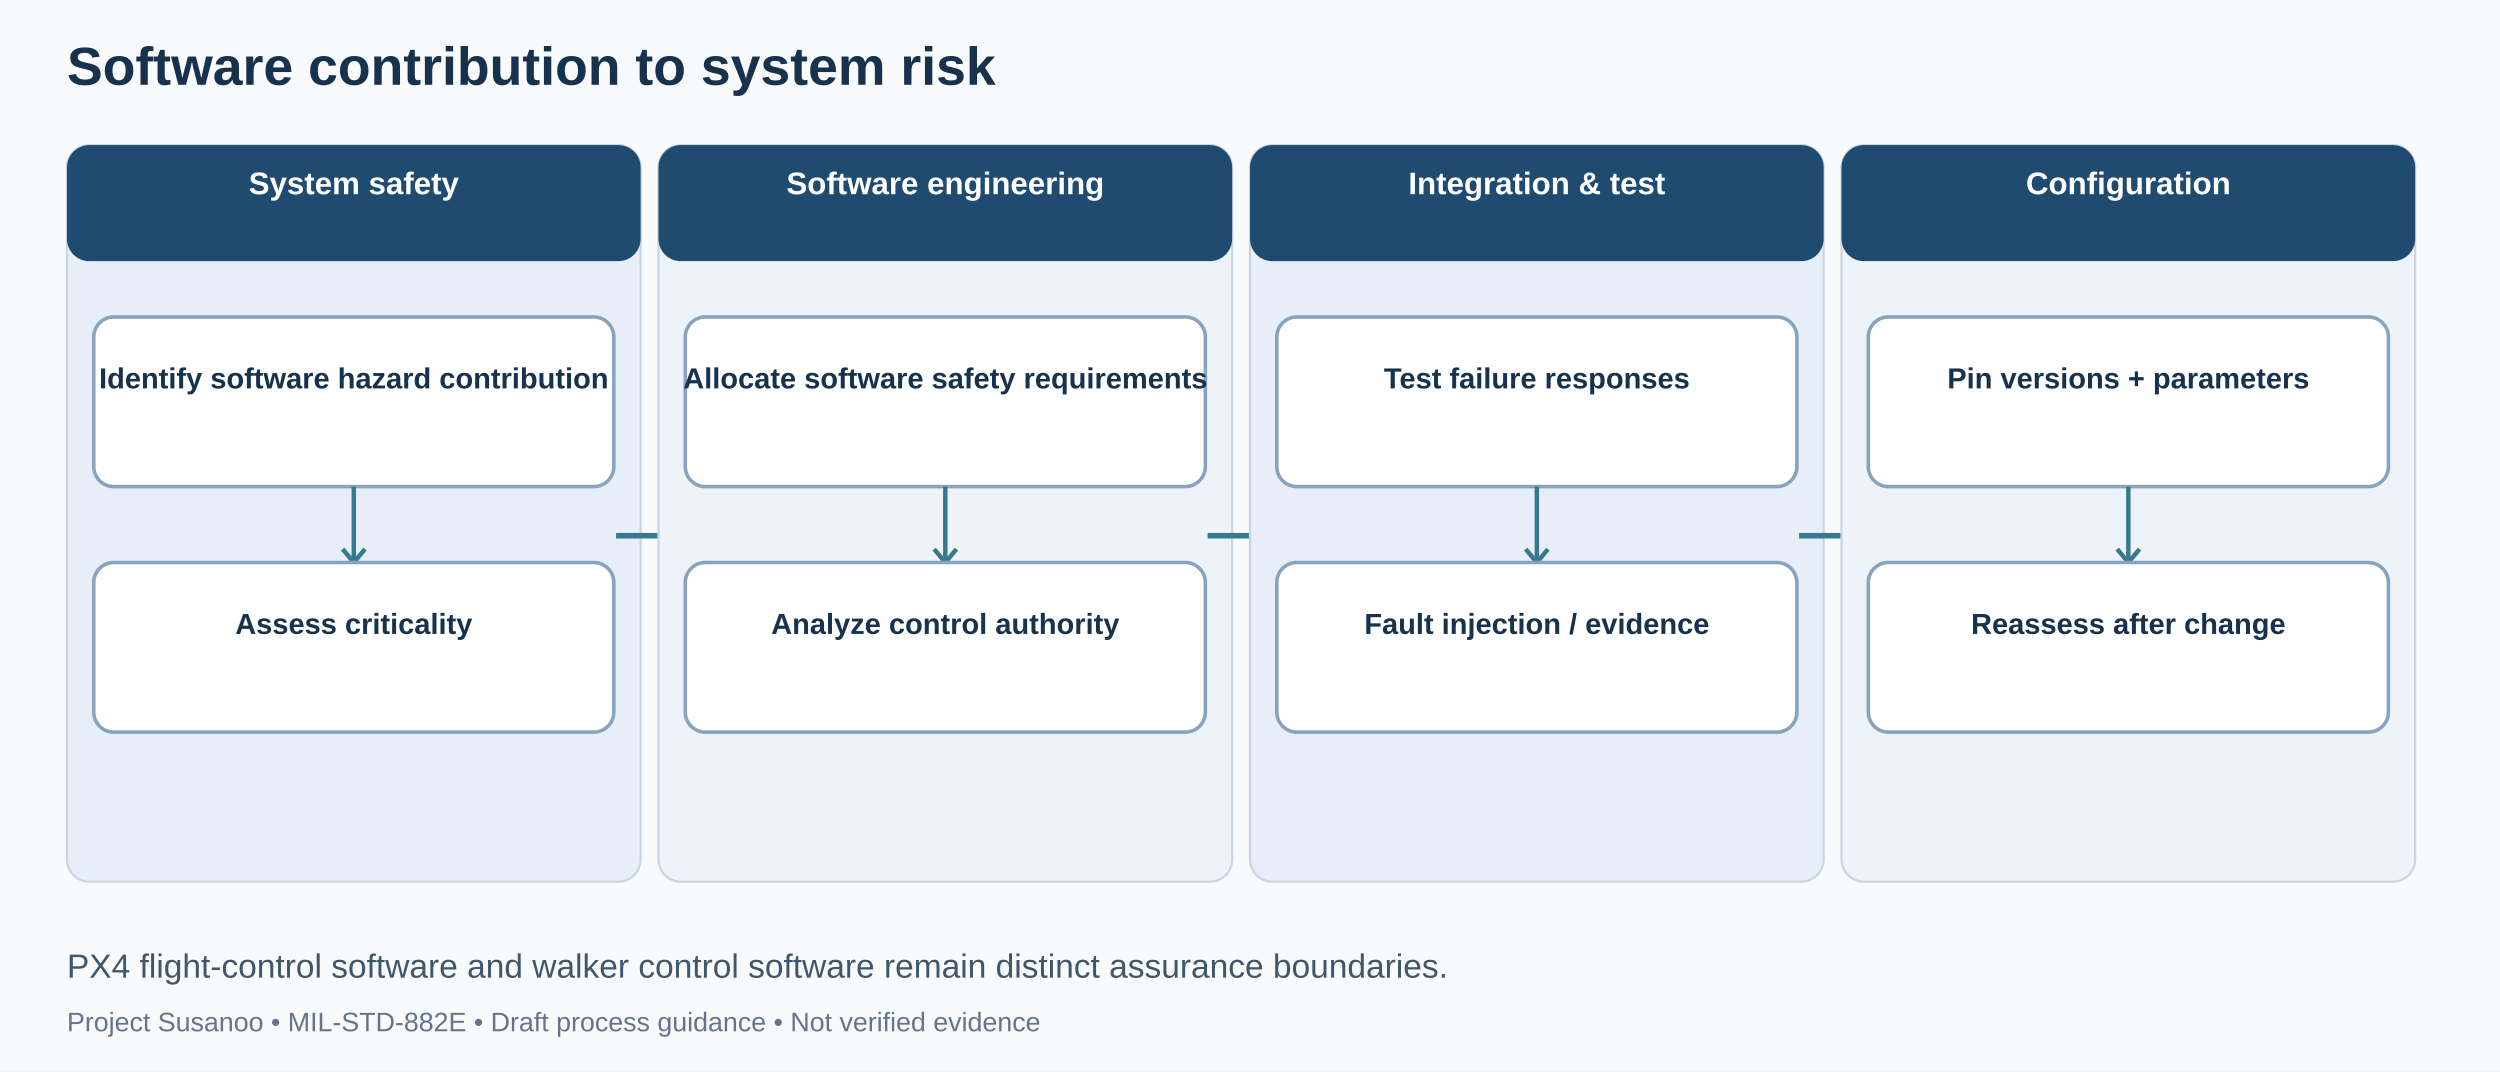
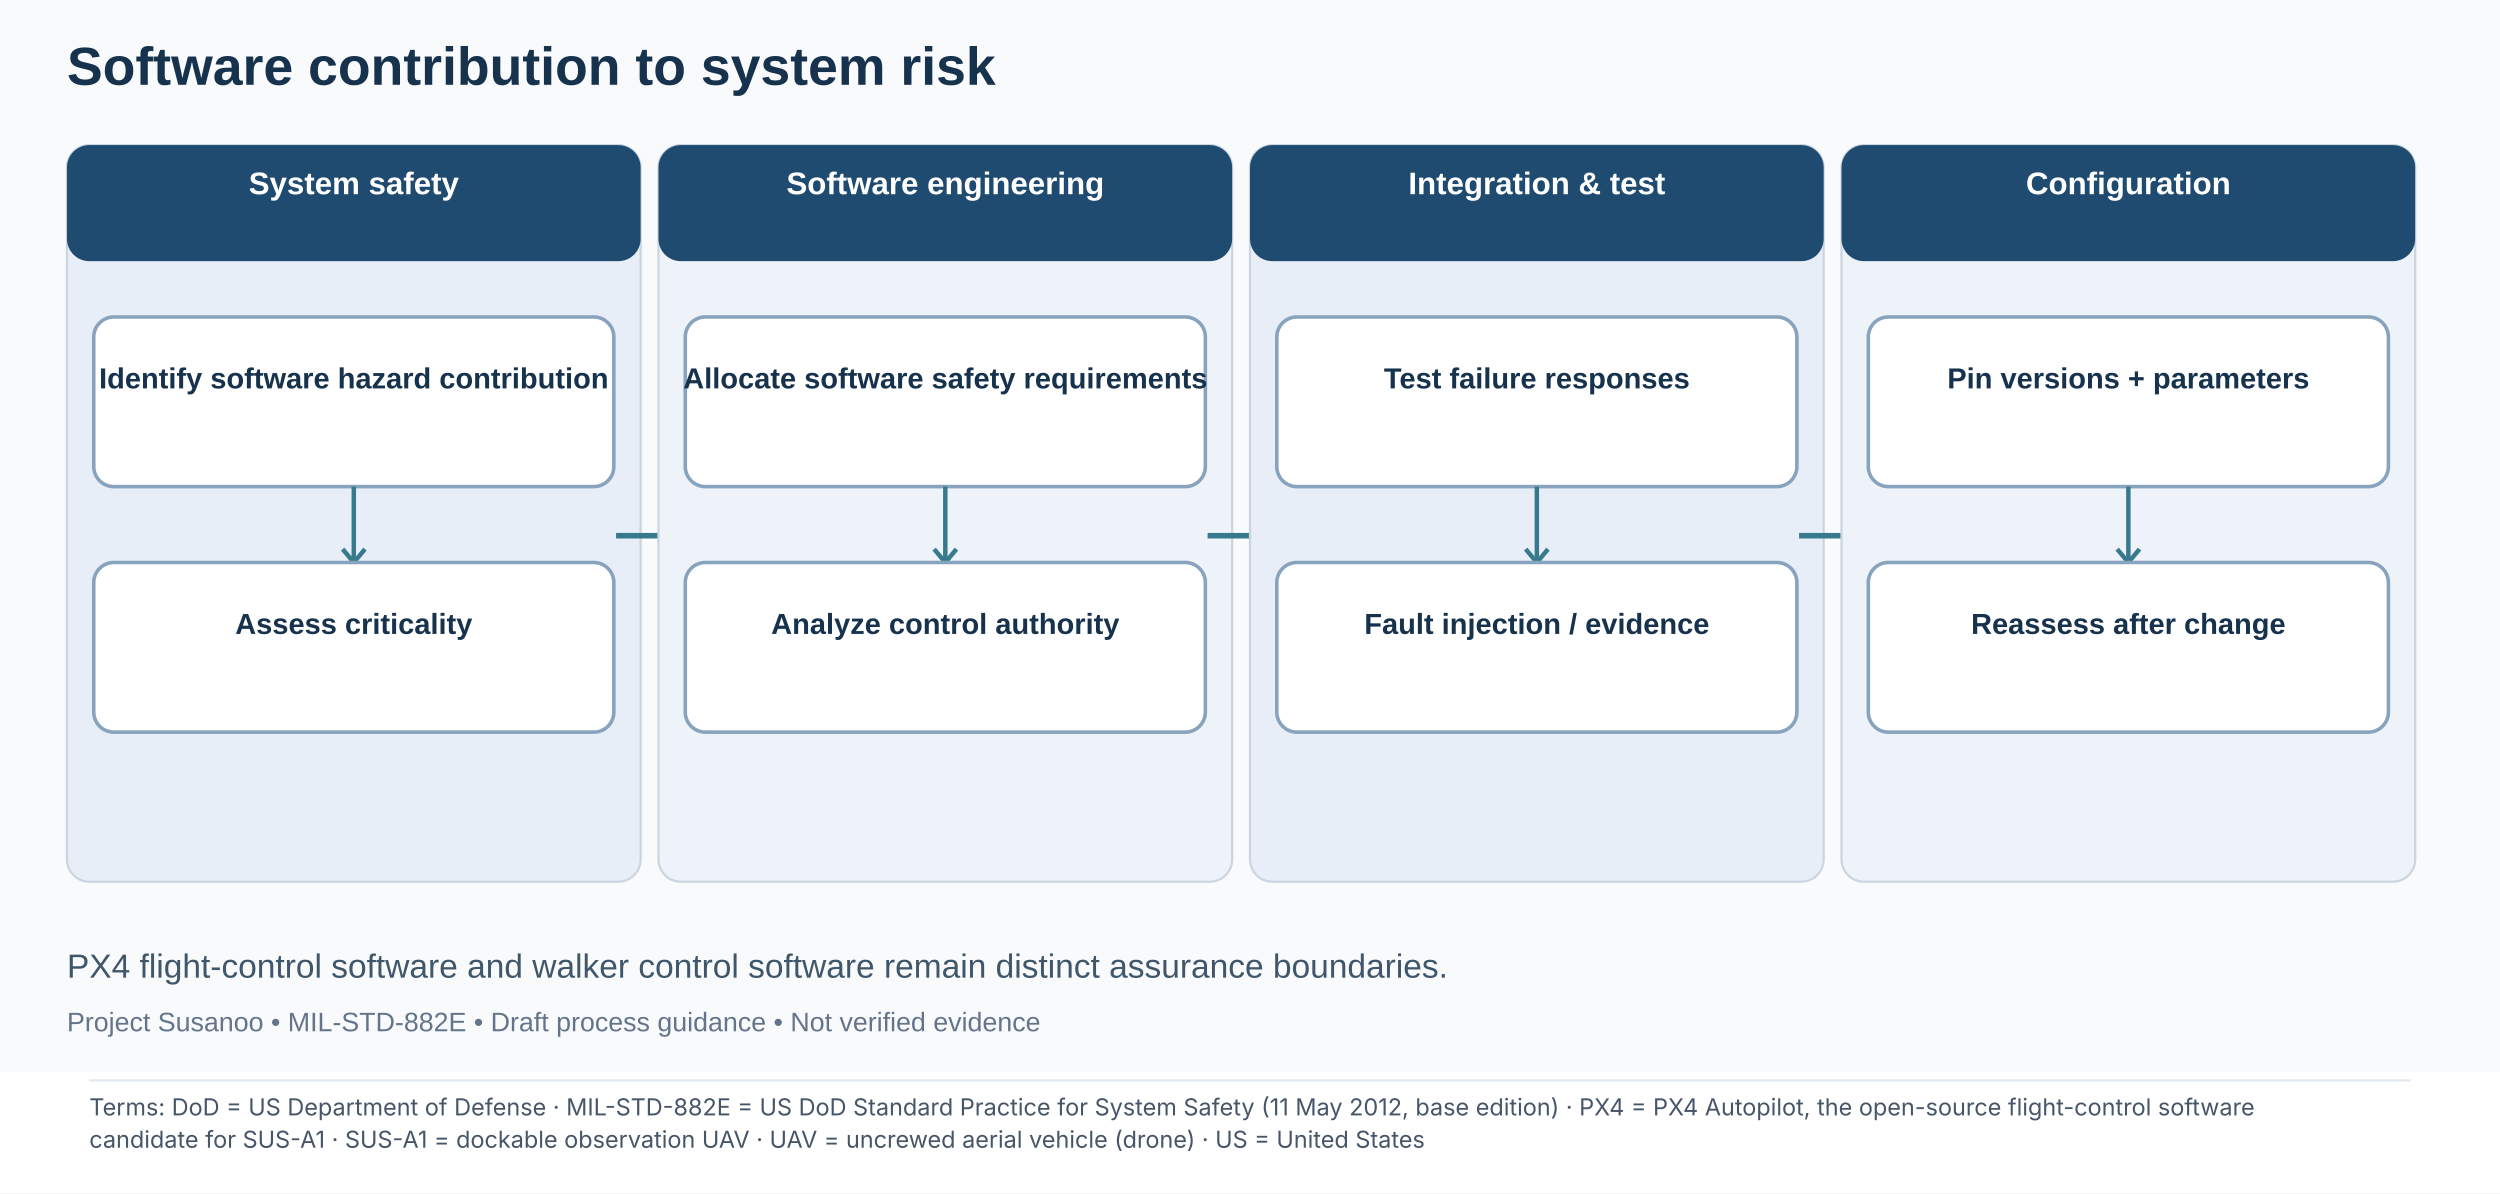
- <svg xmlns="http://www.w3.org/2000/svg" viewBox="0 0 1120 480" role="img" aria-label="Software contribution to system risk">
+ <svg xmlns="http://www.w3.org/2000/svg" viewBox="0 0 1120 534.6" role="img" aria-label="Software contribution to system risk">
  <rect width="1120" height="480" fill="#f8fafc" />
  <text x="30" y="38" font-family="Arial,sans-serif" font-size="24" font-weight="700" fill="#17324d">Software contribution to system risk</text>
  <rect x="30" y="65" width="257" height="330" rx="10" fill="#e7eef7" stroke="#cbd5e1" />
  <rect x="30" y="65" width="257" height="52" rx="10" fill="#204b70" />
  <text x="158.5" y="87" font-family="Arial,sans-serif" font-size="14" fill="white" font-weight="700" text-anchor="middle">System safety</text>
  <rect x="42" y="142" width="233" height="76" rx="9" fill="white" stroke="#87a3bd" stroke-width="1.6" />
  <text x="158.5" y="174" font-family="Arial,sans-serif" font-size="13" font-weight="600" text-anchor="middle" fill="#17324d">Identify software hazard contribution</text>
  <path d="M158.5 218 v34" stroke="#377a8d" stroke-width="2" />
  <path d="M153.5 246 l5 6 5 -6" fill="none" stroke="#377a8d" stroke-width="2" />
  <rect x="42" y="252" width="233" height="76" rx="9" fill="white" stroke="#87a3bd" stroke-width="1.6" />
  <text x="158.5" y="284" font-family="Arial,sans-serif" font-size="13" font-weight="600" text-anchor="middle" fill="#17324d">Assess criticality</text>
  <path d="M276 240 H307" stroke="#377a8d" stroke-width="2.5" />
  <path d="M300 235 l7 5 -7 5" fill="none" stroke="#377a8d" stroke-width="2" />
  <rect x="295" y="65" width="257" height="330" rx="10" fill="#eef3f9" stroke="#cbd5e1" />
  <rect x="295" y="65" width="257" height="52" rx="10" fill="#204b70" />
  <text x="423.5" y="87" font-family="Arial,sans-serif" font-size="14" fill="white" font-weight="700" text-anchor="middle">Software engineering</text>
  <rect x="307" y="142" width="233" height="76" rx="9" fill="white" stroke="#87a3bd" stroke-width="1.6" />
  <text x="423.5" y="174" font-family="Arial,sans-serif" font-size="13" font-weight="600" text-anchor="middle" fill="#17324d">Allocate software safety requirements</text>
  <path d="M423.5 218 v34" stroke="#377a8d" stroke-width="2" />
  <path d="M418.5 246 l5 6 5 -6" fill="none" stroke="#377a8d" stroke-width="2" />
  <rect x="307" y="252" width="233" height="76" rx="9" fill="white" stroke="#87a3bd" stroke-width="1.6" />
  <text x="423.5" y="284" font-family="Arial,sans-serif" font-size="13" font-weight="600" text-anchor="middle" fill="#17324d">Analyze control authority</text>
  <path d="M541 240 H572" stroke="#377a8d" stroke-width="2.5" />
  <path d="M565 235 l7 5 -7 5" fill="none" stroke="#377a8d" stroke-width="2" />
  <rect x="560" y="65" width="257" height="330" rx="10" fill="#e7eef7" stroke="#cbd5e1" />
  <rect x="560" y="65" width="257" height="52" rx="10" fill="#204b70" />
  <text x="688.5" y="87" font-family="Arial,sans-serif" font-size="14" fill="white" font-weight="700" text-anchor="middle">Integration &amp; test</text>
  <rect x="572" y="142" width="233" height="76" rx="9" fill="white" stroke="#87a3bd" stroke-width="1.6" />
  <text x="688.5" y="174" font-family="Arial,sans-serif" font-size="13" font-weight="600" text-anchor="middle" fill="#17324d">Test failure responses</text>
  <path d="M688.5 218 v34" stroke="#377a8d" stroke-width="2" />
  <path d="M683.5 246 l5 6 5 -6" fill="none" stroke="#377a8d" stroke-width="2" />
  <rect x="572" y="252" width="233" height="76" rx="9" fill="white" stroke="#87a3bd" stroke-width="1.6" />
  <text x="688.5" y="284" font-family="Arial,sans-serif" font-size="13" font-weight="600" text-anchor="middle" fill="#17324d">Fault injection / evidence</text>
  <path d="M806 240 H837" stroke="#377a8d" stroke-width="2.5" />
  <path d="M830 235 l7 5 -7 5" fill="none" stroke="#377a8d" stroke-width="2" />
  <rect x="825" y="65" width="257" height="330" rx="10" fill="#eef3f9" stroke="#cbd5e1" />
  <rect x="825" y="65" width="257" height="52" rx="10" fill="#204b70" />
  <text x="953.5" y="87" font-family="Arial,sans-serif" font-size="14" fill="white" font-weight="700" text-anchor="middle">Configuration</text>
  <rect x="837" y="142" width="233" height="76" rx="9" fill="white" stroke="#87a3bd" stroke-width="1.6" />
  <text x="953.5" y="174" font-family="Arial,sans-serif" font-size="13" font-weight="600" text-anchor="middle" fill="#17324d">Pin versions + parameters</text>
  <path d="M953.5 218 v34" stroke="#377a8d" stroke-width="2" />
  <path d="M948.5 246 l5 6 5 -6" fill="none" stroke="#377a8d" stroke-width="2" />
  <rect x="837" y="252" width="233" height="76" rx="9" fill="white" stroke="#87a3bd" stroke-width="1.6" />
  <text x="953.5" y="284" font-family="Arial,sans-serif" font-size="13" font-weight="600" text-anchor="middle" fill="#17324d">Reassess after change</text>
  <text x="30" y="438" font-family="Arial,sans-serif" font-size="15" fill="#3f566b">PX4 flight-control software and walker control software remain distinct assurance boundaries.</text>
  <text x="30" y="462" font-family="Arial,sans-serif" font-size="12" fill="#64748b">Project Susanoo • MIL-STD-882E • Draft process guidance • Not verified evidence</text>
+   <g class="terms" data-base-h="480">
+     <rect x="0" y="480" width="1120" height="54.6" fill="#FFFFFF" />
+     <line x1="40" y1="484" x2="1080" y2="484" stroke="#E2E8F0" stroke-width="1" />
+     <text x="40" y="499.7" font-size="10.5" fill="#475569" font-family="Inter, 'Segoe UI', Helvetica, Arial, sans-serif">Terms: DoD = US Department of Defense · MIL-STD-882E = US DoD Standard Practice for System Safety (11 May 2012, base edition) · PX4 = PX4 Autopilot, the open-source flight-control software</text>
+     <text x="40" y="514.2" font-size="10.5" fill="#475569" font-family="Inter, 'Segoe UI', Helvetica, Arial, sans-serif">candidate for SUS-A1 · SUS-A1 = dockable observation UAV · UAV = uncrewed aerial vehicle (drone) · US = United States</text>
+   </g>
</svg>
